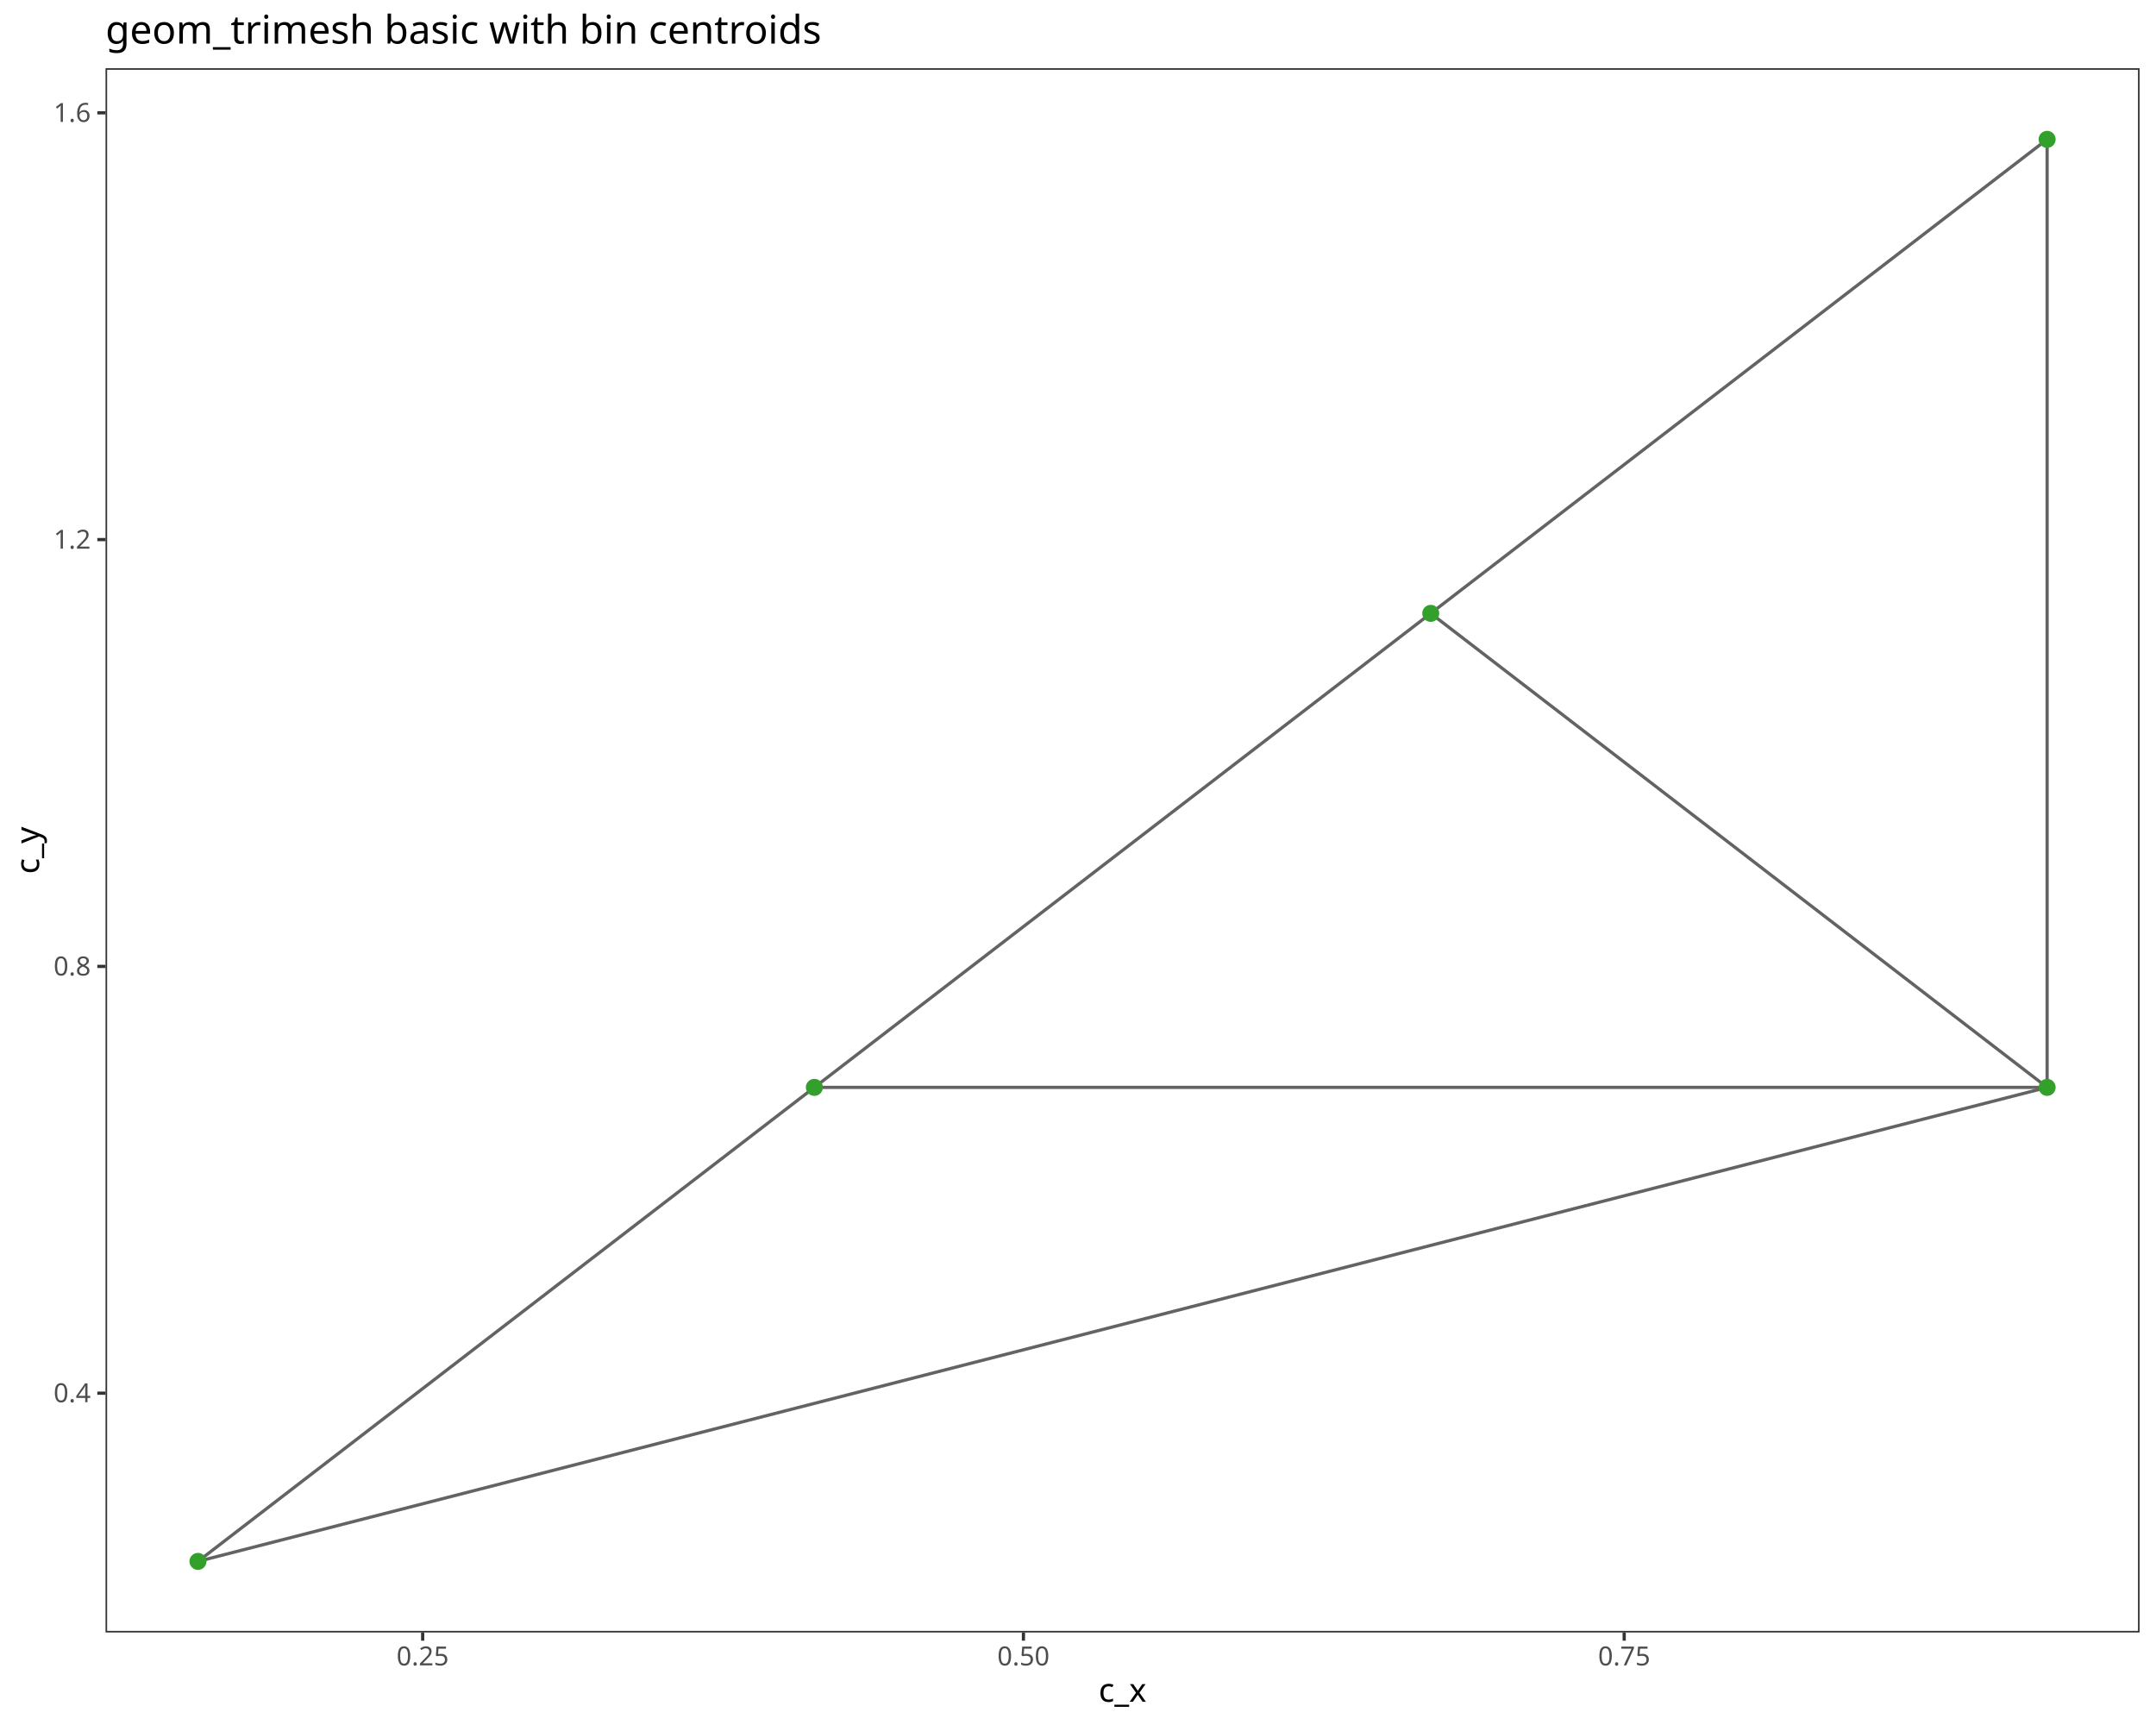
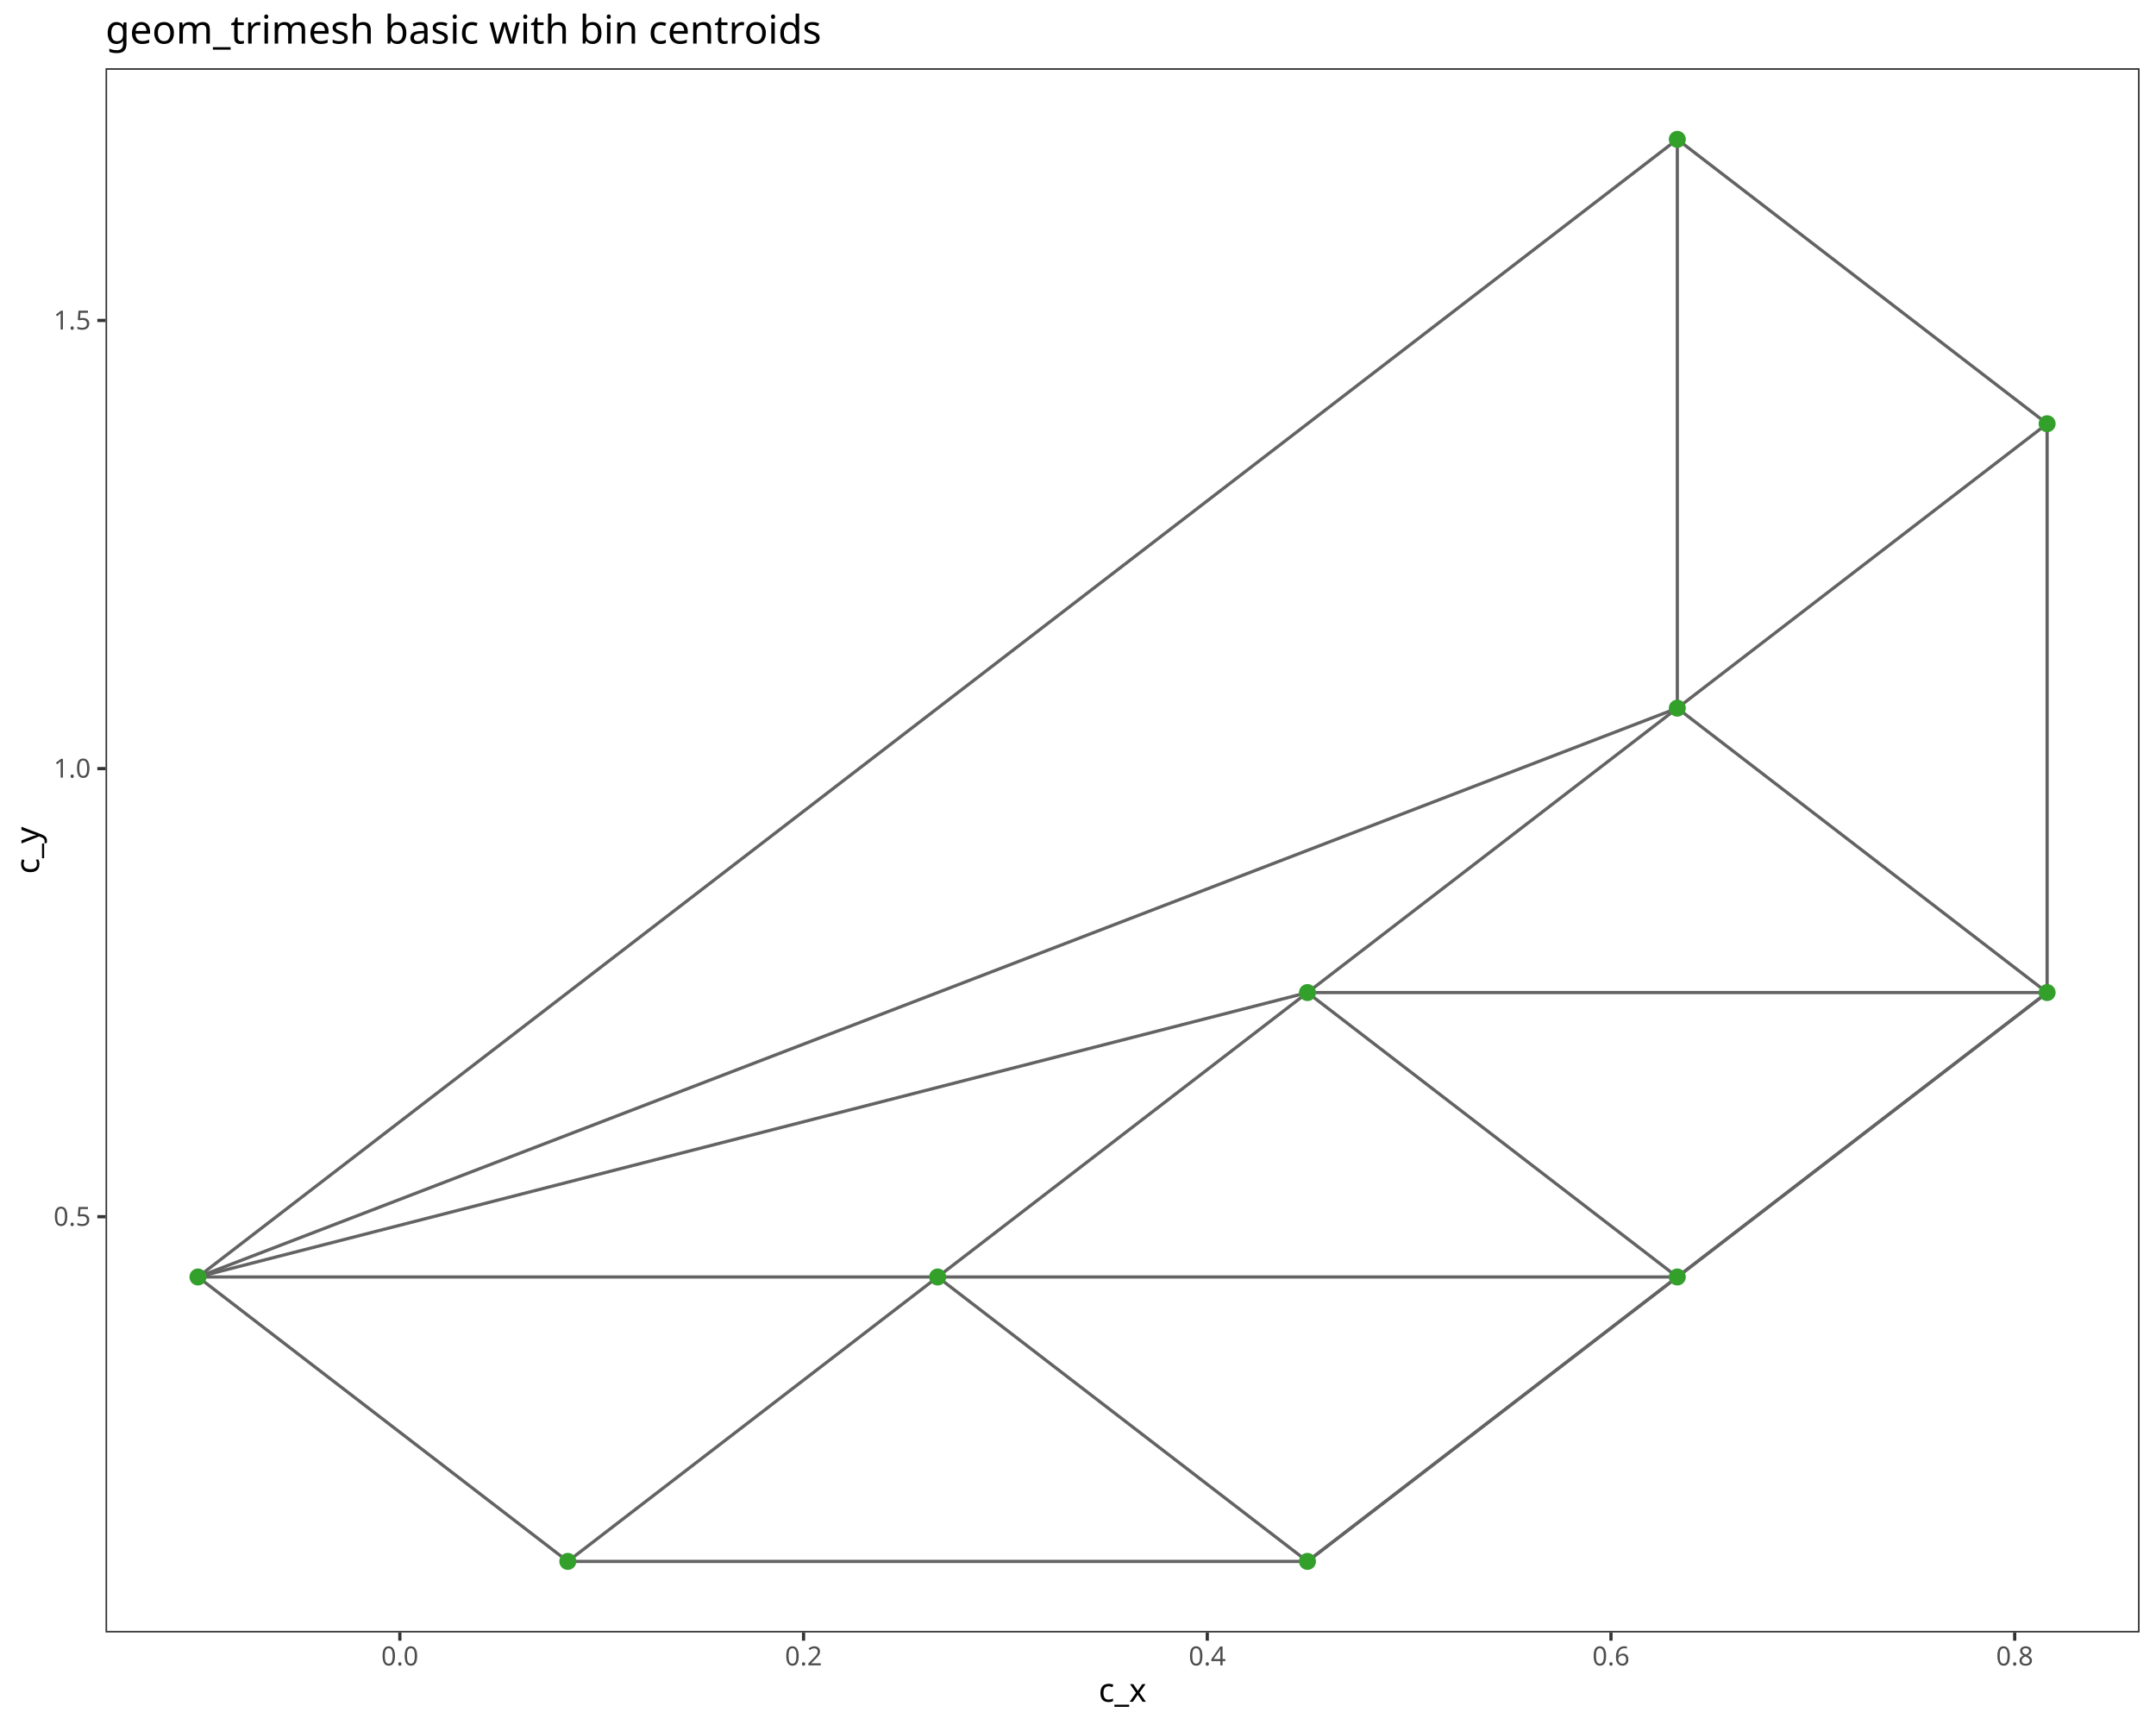
<svg xmlns="http://www.w3.org/2000/svg" class="svglite" data-engine-version="2.0" width="720.00pt" height="576.00pt" viewBox="0 0 720.00 576.00">
  <defs>
    <style type="text/css">
    .svglite line, .svglite polyline, .svglite polygon, .svglite path, .svglite rect, .svglite circle {
      fill: none;
      stroke: #000000;
      stroke-linecap: round;
      stroke-linejoin: round;
      stroke-miterlimit: 10.00;
    }
  </style>
  </defs>
  <rect width="100%" height="100%" style="stroke: none; fill: #FFFFFF;" />
  <defs>
    <clipPath id="cpMC4wMHw3MjAuMDB8MC4wMHw1NzYuMDA=">
      <rect x="0.00" y="0.00" width="720.00" height="576.00" />
    </clipPath>
  </defs>
  <g clip-path="url(#cpMC4wMHw3MjAuMDB8MC4wMHw1NzYuMDA=)">
    <rect x="0.00" y="0.00" width="720.00" height="576.00" style="stroke-width: 1.07; stroke: #FFFFFF; fill: #FFFFFF;" />
  </g>
  <defs>
    <clipPath id="cpMzUuMjR8NzE0LjUyfDIyLjc4fDU0NS4xMQ==">
      <rect x="35.24" y="22.78" width="679.28" height="522.33" />
    </clipPath>
  </defs>
  <g clip-path="url(#cpMzUuMjR8NzE0LjUyfDIyLjc4fDU0NS4xMQ==)">
    <rect x="35.24" y="22.78" width="679.28" height="522.33" style="stroke-width: 1.07; stroke: none; fill: #FFFFFF;" />
-     <line x1="66.11" y1="521.37" x2="683.64" y2="363.09" style="stroke-width: 1.07; stroke: #636363; stroke-linecap: butt;" />
-     <line x1="271.96" y1="363.09" x2="477.80" y2="204.81" style="stroke-width: 1.07; stroke: #636363; stroke-linecap: butt;" />
-     <line x1="477.80" y1="204.81" x2="683.64" y2="46.53" style="stroke-width: 1.07; stroke: #636363; stroke-linecap: butt;" />
-     <line x1="66.11" y1="521.37" x2="271.96" y2="363.09" style="stroke-width: 1.07; stroke: #636363; stroke-linecap: butt;" />
-     <line x1="683.64" y1="363.09" x2="477.80" y2="204.81" style="stroke-width: 1.07; stroke: #636363; stroke-linecap: butt;" />
-     <line x1="683.64" y1="363.09" x2="683.64" y2="46.53" style="stroke-width: 1.07; stroke: #636363; stroke-linecap: butt;" />
-     <line x1="271.96" y1="363.09" x2="683.64" y2="363.09" style="stroke-width: 1.07; stroke: #636363; stroke-linecap: butt;" />
-     <circle cx="66.11" cy="521.37" r="2.49" style="stroke-width: 0.71; stroke: #33A02C; fill: #33A02C;" />
-     <circle cx="271.96" cy="363.09" r="2.49" style="stroke-width: 0.71; stroke: #33A02C; fill: #33A02C;" />
-     <circle cx="477.80" cy="204.81" r="2.49" style="stroke-width: 0.71; stroke: #33A02C; fill: #33A02C;" />
-     <circle cx="683.64" cy="363.09" r="2.49" style="stroke-width: 0.71; stroke: #33A02C; fill: #33A02C;" />
-     <circle cx="683.64" cy="46.53" r="2.49" style="stroke-width: 0.71; stroke: #33A02C; fill: #33A02C;" />
+     <line x1="189.62" y1="521.37" x2="313.13" y2="426.40" style="stroke-width: 1.07; stroke: #636363; stroke-linecap: butt;" />
+     <line x1="436.63" y1="521.37" x2="313.13" y2="426.40" style="stroke-width: 1.07; stroke: #636363; stroke-linecap: butt;" />
+     <line x1="66.11" y1="426.40" x2="436.63" y2="331.43" style="stroke-width: 1.07; stroke: #636363; stroke-linecap: butt;" />
+     <line x1="313.13" y1="426.40" x2="560.14" y2="426.40" style="stroke-width: 1.07; stroke: #636363; stroke-linecap: butt;" />
+     <line x1="436.63" y1="331.43" x2="683.64" y2="331.43" style="stroke-width: 1.07; stroke: #636363; stroke-linecap: butt;" />
+     <line x1="436.63" y1="521.37" x2="683.64" y2="331.43" style="stroke-width: 1.07; stroke: #636363; stroke-linecap: butt;" />
+     <line x1="66.11" y1="426.40" x2="560.14" y2="236.46" style="stroke-width: 1.07; stroke: #636363; stroke-linecap: butt;" />
+     <line x1="436.63" y1="331.43" x2="560.14" y2="236.46" style="stroke-width: 1.07; stroke: #636363; stroke-linecap: butt;" />
+     <line x1="560.14" y1="236.46" x2="683.64" y2="141.49" style="stroke-width: 1.07; stroke: #636363; stroke-linecap: butt;" />
+     <line x1="560.14" y1="236.46" x2="560.14" y2="46.53" style="stroke-width: 1.07; stroke: #636363; stroke-linecap: butt;" />
+     <line x1="189.62" y1="521.37" x2="66.11" y2="426.40" style="stroke-width: 1.07; stroke: #636363; stroke-linecap: butt;" />
+     <line x1="189.62" y1="521.37" x2="436.63" y2="521.37" style="stroke-width: 1.07; stroke: #636363; stroke-linecap: butt;" />
+     <line x1="313.13" y1="426.40" x2="436.63" y2="331.43" style="stroke-width: 1.07; stroke: #636363; stroke-linecap: butt;" />
+     <line x1="560.14" y1="426.40" x2="683.64" y2="331.43" style="stroke-width: 1.07; stroke: #636363; stroke-linecap: butt;" />
+     <line x1="683.64" y1="331.43" x2="560.14" y2="236.46" style="stroke-width: 1.07; stroke: #636363; stroke-linecap: butt;" />
+     <line x1="683.64" y1="331.43" x2="683.64" y2="141.49" style="stroke-width: 1.07; stroke: #636363; stroke-linecap: butt;" />
+     <line x1="66.11" y1="426.40" x2="313.13" y2="426.40" style="stroke-width: 1.07; stroke: #636363; stroke-linecap: butt;" />
+     <line x1="560.14" y1="426.40" x2="436.63" y2="331.43" style="stroke-width: 1.07; stroke: #636363; stroke-linecap: butt;" />
+     <line x1="436.63" y1="521.37" x2="560.14" y2="426.40" style="stroke-width: 1.07; stroke: #636363; stroke-linecap: butt;" />
+     <line x1="683.64" y1="141.49" x2="560.14" y2="46.53" style="stroke-width: 1.07; stroke: #636363; stroke-linecap: butt;" />
+     <line x1="66.11" y1="426.40" x2="560.14" y2="46.53" style="stroke-width: 1.07; stroke: #636363; stroke-linecap: butt;" />
+     <circle cx="189.62" cy="521.37" r="2.49" style="stroke-width: 0.71; stroke: #33A02C; fill: #33A02C;" />
+     <circle cx="436.63" cy="521.37" r="2.49" style="stroke-width: 0.71; stroke: #33A02C; fill: #33A02C;" />
+     <circle cx="66.11" cy="426.40" r="2.49" style="stroke-width: 0.71; stroke: #33A02C; fill: #33A02C;" />
+     <circle cx="313.13" cy="426.40" r="2.49" style="stroke-width: 0.71; stroke: #33A02C; fill: #33A02C;" />
+     <circle cx="436.63" cy="331.43" r="2.49" style="stroke-width: 0.71; stroke: #33A02C; fill: #33A02C;" />
+     <circle cx="560.14" cy="236.46" r="2.49" style="stroke-width: 0.71; stroke: #33A02C; fill: #33A02C;" />
+     <circle cx="560.14" cy="426.40" r="2.49" style="stroke-width: 0.71; stroke: #33A02C; fill: #33A02C;" />
+     <circle cx="683.64" cy="331.43" r="2.49" style="stroke-width: 0.71; stroke: #33A02C; fill: #33A02C;" />
+     <circle cx="683.64" cy="141.49" r="2.49" style="stroke-width: 0.71; stroke: #33A02C; fill: #33A02C;" />
+     <circle cx="560.14" cy="46.53" r="2.49" style="stroke-width: 0.71; stroke: #33A02C; fill: #33A02C;" />
    <rect x="35.24" y="22.78" width="679.28" height="522.33" style="stroke-width: 1.07; stroke: #333333;" />
  </g>
  <g clip-path="url(#cpMC4wMHw3MjAuMDB8MC4wMHw1NzYuMDA=)">
-     <text x="30.31" y="468.22" text-anchor="end" style="font-size: 8.80px; fill: #4D4D4D; font-family: sans;" textLength="12.23px" lengthAdjust="spacingAndGlyphs">0.4</text>
-     <text x="30.31" y="325.72" text-anchor="end" style="font-size: 8.80px; fill: #4D4D4D; font-family: sans;" textLength="12.23px" lengthAdjust="spacingAndGlyphs">0.8</text>
-     <text x="30.31" y="183.21" text-anchor="end" style="font-size: 8.80px; fill: #4D4D4D; font-family: sans;" textLength="12.23px" lengthAdjust="spacingAndGlyphs">1.2</text>
-     <text x="30.31" y="40.70" text-anchor="end" style="font-size: 8.80px; fill: #4D4D4D; font-family: sans;" textLength="12.23px" lengthAdjust="spacingAndGlyphs">1.6</text>
-     <polyline points="32.50,465.20 35.24,465.20 " style="stroke-width: 1.07; stroke: #333333; stroke-linecap: butt;" />
-     <polyline points="32.50,322.69 35.24,322.69 " style="stroke-width: 1.07; stroke: #333333; stroke-linecap: butt;" />
-     <polyline points="32.50,180.18 35.24,180.18 " style="stroke-width: 1.07; stroke: #333333; stroke-linecap: butt;" />
-     <polyline points="32.50,37.67 35.24,37.67 " style="stroke-width: 1.07; stroke: #333333; stroke-linecap: butt;" />
-     <polyline points="141.15,547.85 141.15,545.11 " style="stroke-width: 1.07; stroke: #333333; stroke-linecap: butt;" />
-     <polyline points="341.78,547.85 341.78,545.11 " style="stroke-width: 1.07; stroke: #333333; stroke-linecap: butt;" />
-     <polyline points="542.40,547.85 542.40,545.11 " style="stroke-width: 1.07; stroke: #333333; stroke-linecap: butt;" />
-     <text x="141.15" y="556.10" text-anchor="middle" style="font-size: 8.80px; fill: #4D4D4D; font-family: sans;" textLength="17.13px" lengthAdjust="spacingAndGlyphs">0.25</text>
-     <text x="341.78" y="556.10" text-anchor="middle" style="font-size: 8.80px; fill: #4D4D4D; font-family: sans;" textLength="17.13px" lengthAdjust="spacingAndGlyphs">0.50</text>
-     <text x="542.40" y="556.10" text-anchor="middle" style="font-size: 8.80px; fill: #4D4D4D; font-family: sans;" textLength="17.13px" lengthAdjust="spacingAndGlyphs">0.75</text>
+     <text x="30.31" y="409.30" text-anchor="end" style="font-size: 8.80px; fill: #4D4D4D; font-family: sans;" textLength="12.23px" lengthAdjust="spacingAndGlyphs">0.5</text>
+     <text x="30.31" y="259.66" text-anchor="end" style="font-size: 8.80px; fill: #4D4D4D; font-family: sans;" textLength="12.23px" lengthAdjust="spacingAndGlyphs">1.0</text>
+     <text x="30.31" y="110.03" text-anchor="end" style="font-size: 8.80px; fill: #4D4D4D; font-family: sans;" textLength="12.23px" lengthAdjust="spacingAndGlyphs">1.5</text>
+     <polyline points="32.50,406.27 35.24,406.27 " style="stroke-width: 1.07; stroke: #333333; stroke-linecap: butt;" />
+     <polyline points="32.50,256.64 35.24,256.64 " style="stroke-width: 1.07; stroke: #333333; stroke-linecap: butt;" />
+     <polyline points="32.50,107.00 35.24,107.00 " style="stroke-width: 1.07; stroke: #333333; stroke-linecap: butt;" />
+     <polyline points="133.53,547.85 133.53,545.11 " style="stroke-width: 1.07; stroke: #333333; stroke-linecap: butt;" />
+     <polyline points="268.35,547.85 268.35,545.11 " style="stroke-width: 1.07; stroke: #333333; stroke-linecap: butt;" />
+     <polyline points="403.17,547.85 403.17,545.11 " style="stroke-width: 1.07; stroke: #333333; stroke-linecap: butt;" />
+     <polyline points="537.99,547.85 537.99,545.11 " style="stroke-width: 1.07; stroke: #333333; stroke-linecap: butt;" />
+     <polyline points="672.81,547.85 672.81,545.11 " style="stroke-width: 1.07; stroke: #333333; stroke-linecap: butt;" />
+     <text x="133.53" y="556.10" text-anchor="middle" style="font-size: 8.80px; fill: #4D4D4D; font-family: sans;" textLength="12.23px" lengthAdjust="spacingAndGlyphs">0.0</text>
+     <text x="268.35" y="556.10" text-anchor="middle" style="font-size: 8.80px; fill: #4D4D4D; font-family: sans;" textLength="12.23px" lengthAdjust="spacingAndGlyphs">0.2</text>
+     <text x="403.17" y="556.10" text-anchor="middle" style="font-size: 8.80px; fill: #4D4D4D; font-family: sans;" textLength="12.23px" lengthAdjust="spacingAndGlyphs">0.4</text>
+     <text x="537.99" y="556.10" text-anchor="middle" style="font-size: 8.80px; fill: #4D4D4D; font-family: sans;" textLength="12.23px" lengthAdjust="spacingAndGlyphs">0.6</text>
+     <text x="672.81" y="556.10" text-anchor="middle" style="font-size: 8.80px; fill: #4D4D4D; font-family: sans;" textLength="12.23px" lengthAdjust="spacingAndGlyphs">0.8</text>
    <text x="374.88" y="568.24" text-anchor="middle" style="font-size: 11.00px; font-family: sans;" textLength="17.13px" lengthAdjust="spacingAndGlyphs">c_x</text>
    <text transform="translate(13.05,283.95) rotate(-90)" text-anchor="middle" style="font-size: 11.00px; font-family: sans;" textLength="17.13px" lengthAdjust="spacingAndGlyphs">c_y</text>
    <text x="35.24" y="14.56" style="font-size: 13.20px; font-family: sans;" textLength="223.80px" lengthAdjust="spacingAndGlyphs">geom_trimesh basic with bin centroids</text>
  </g>
</svg>
